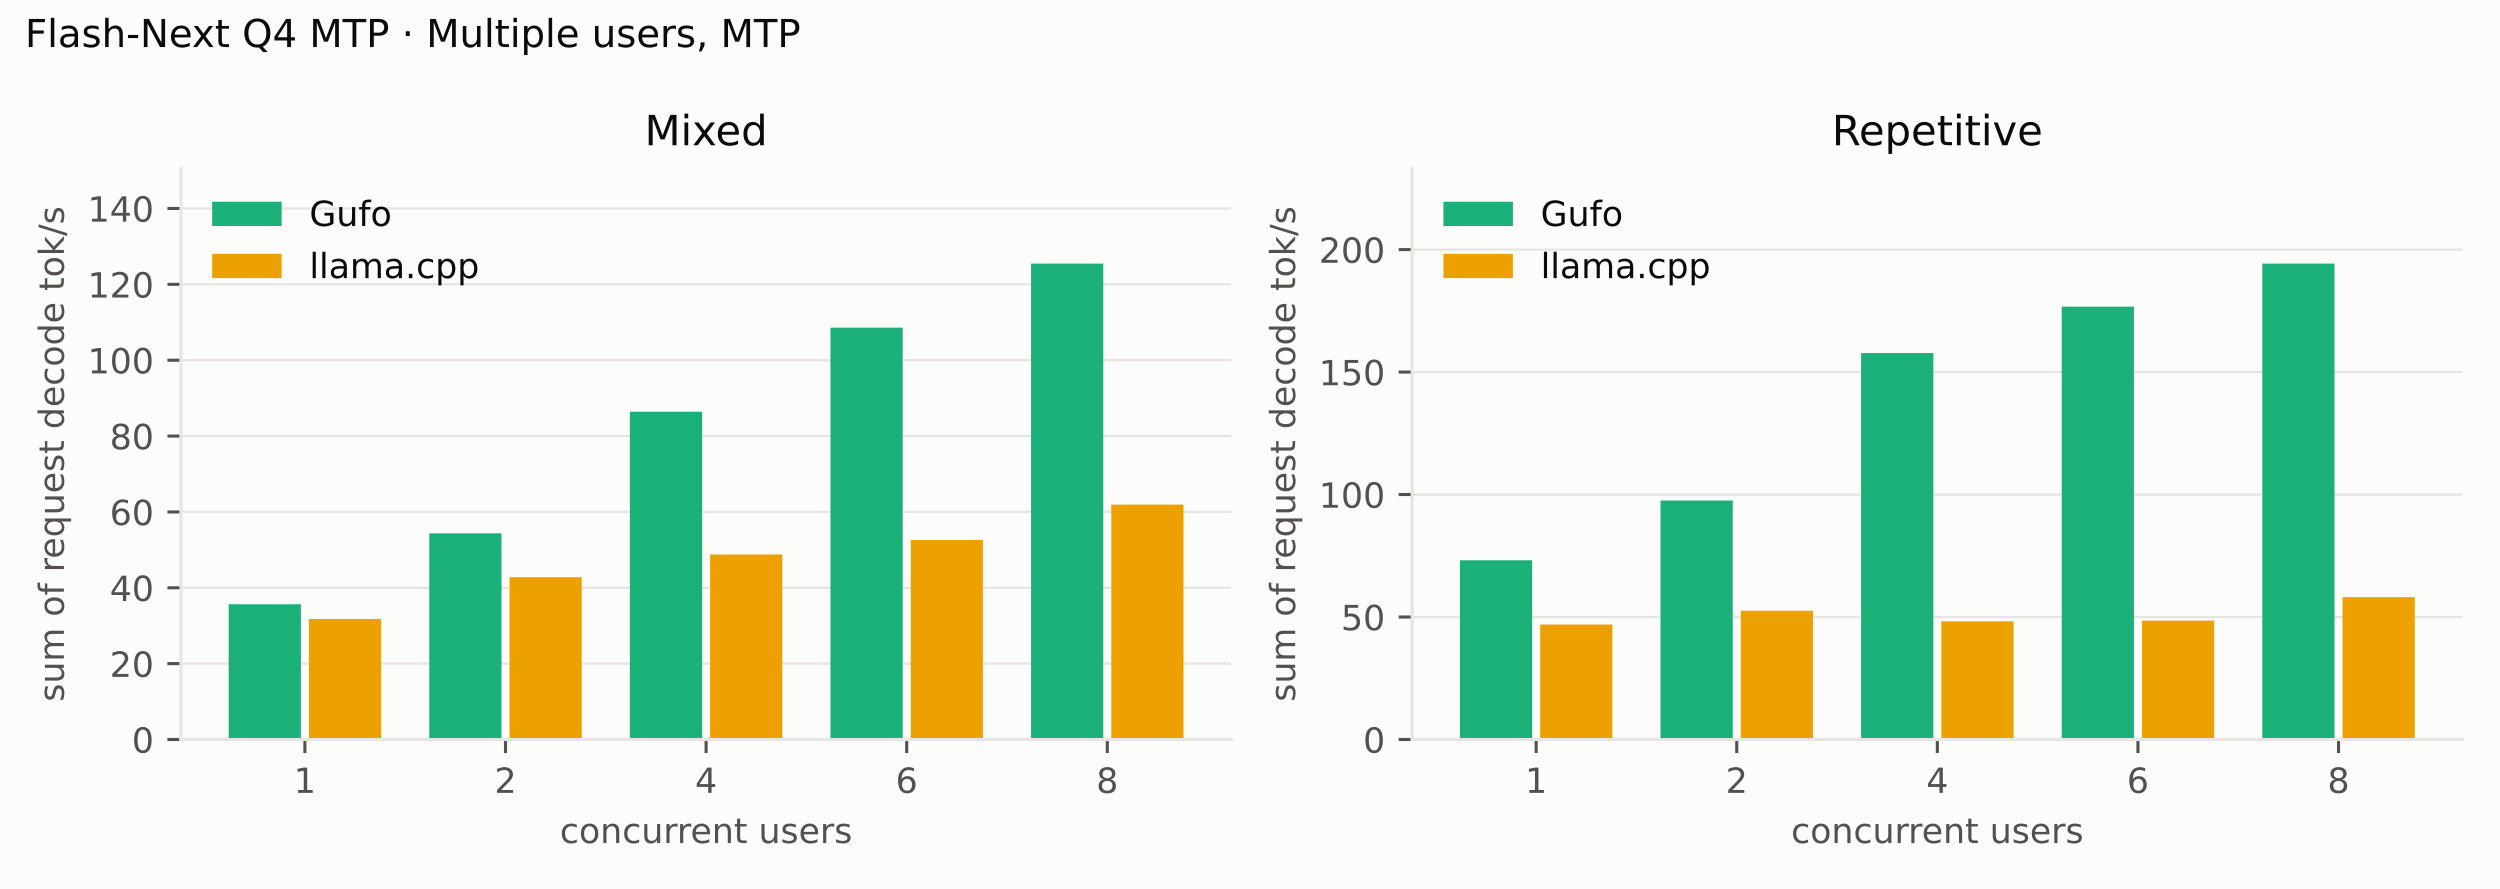
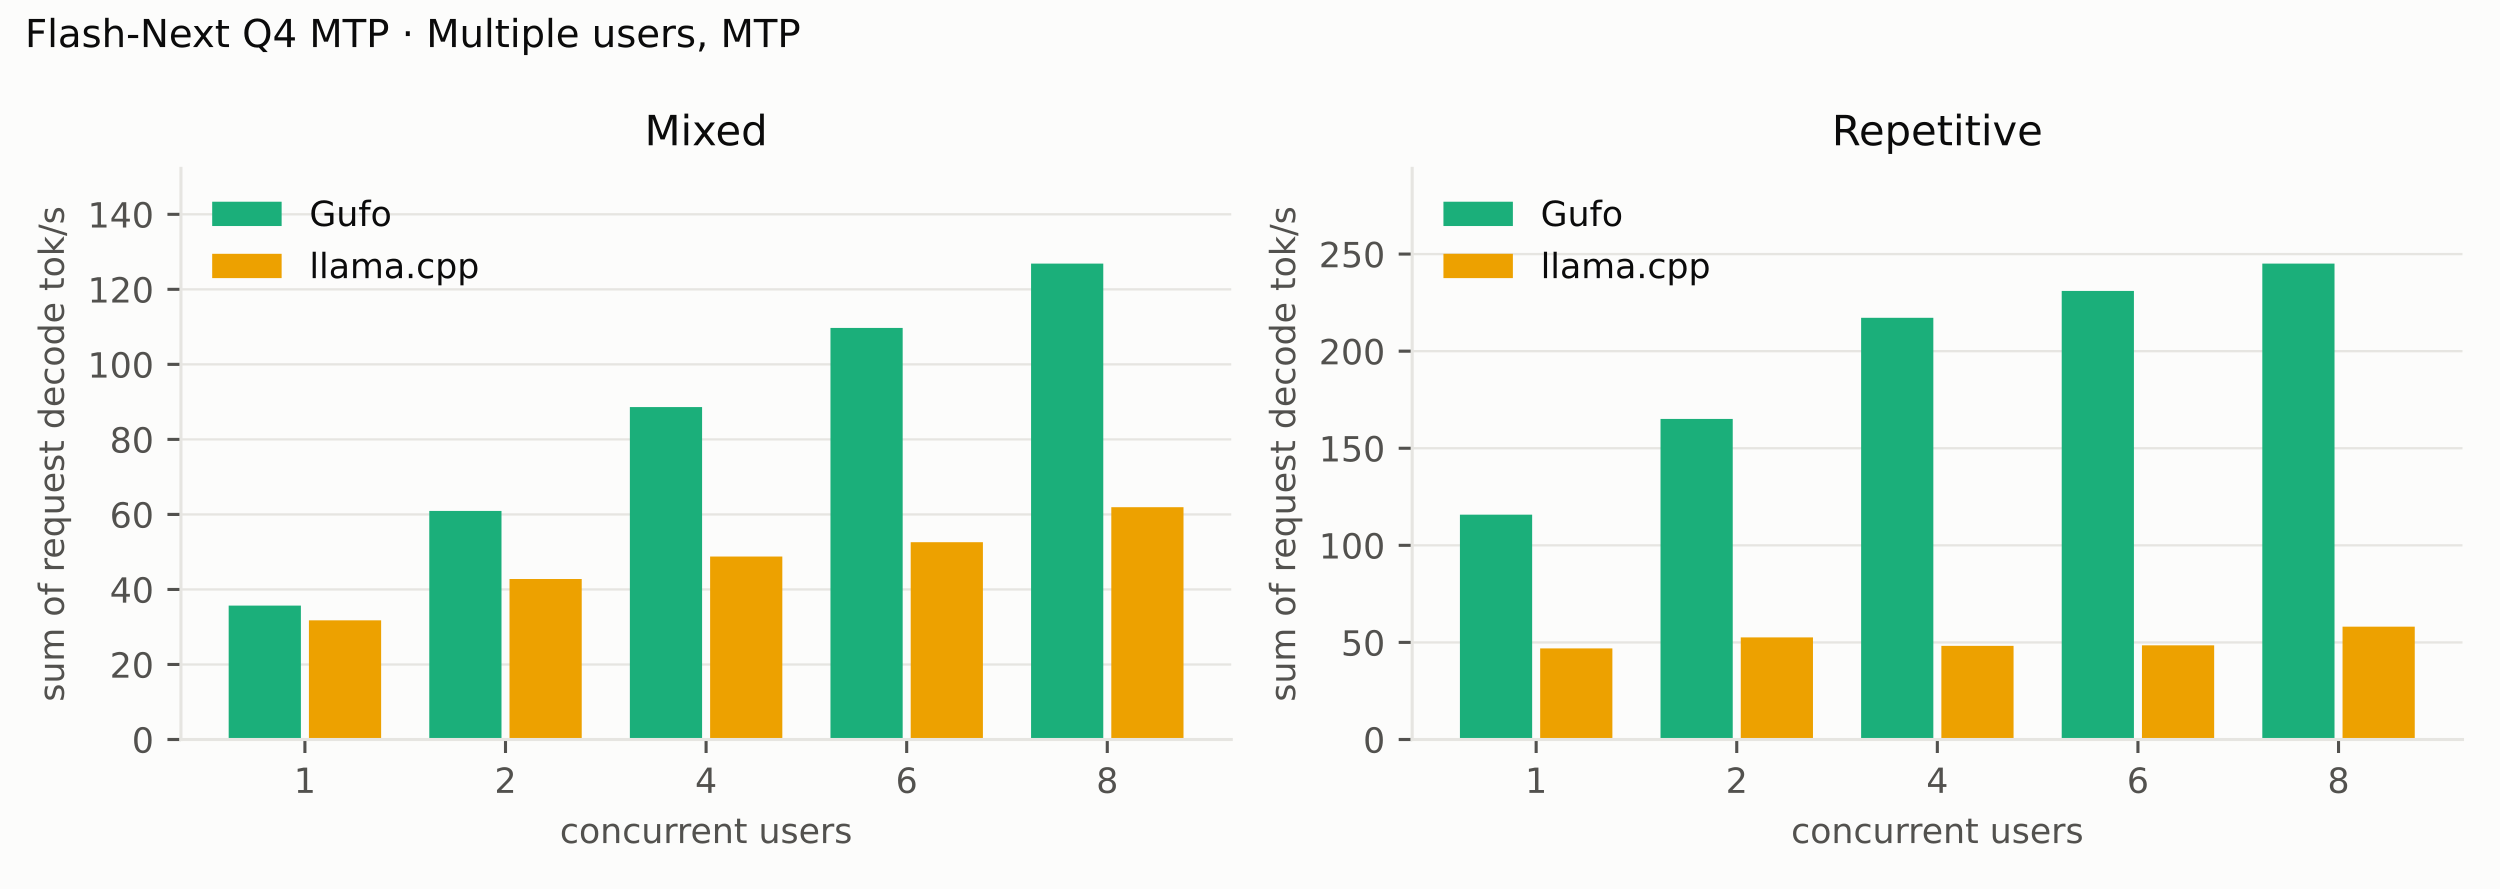
<svg xmlns="http://www.w3.org/2000/svg" xmlns:xlink="http://www.w3.org/1999/xlink" width="648pt" height="230.4pt" viewBox="0 0 648 230.4" version="1.1">
  <defs>
    <style type="text/css">*{stroke-linejoin: round; stroke-linecap: butt}</style>
  </defs>
  <g id="figure_1">
    <g id="patch_1">
      <path d="M 0 230.4 L 648 230.4 L 648 0 L 0 0 z " style="fill: #fcfcfb" />
    </g>
    <g id="axes_1">
      <g id="patch_2">
        <path d="M 46.899 191.68 L 319.14 191.68 L 319.14 43.647 L 46.899 43.647 z " style="fill: #fcfcfb" />
      </g>
      <g id="matplotlib.axis_1">
        <g id="xtick_1">
          <g id="line2d_1">
            <defs>
              <path id="m1ebf051f68" d="M 0 0 L 0 3.5 " style="stroke: #52514e; stroke-width: 0.8" />
            </defs>
            <g>
              <use xlink:href="#m1ebf051f68" x="79.032" y="191.68" style="fill: #52514e; stroke: #52514e; stroke-width: 0.8" />
            </g>
          </g>
          <g id="text_1">
            <text style="font-size: 9px; font-family: 'DejaVu Sans', 'Bitstream Vera Sans', 'Computer Modern Sans Serif', 'Lucida Grande', 'Verdana', 'Geneva', 'Lucid', 'Arial', 'Helvetica', 'Avant Garde', sans-serif; text-anchor: middle; fill: #52514e" x="79.032" y="205.518" transform="rotate(-0 79.03174 205.5179)">1</text>
          </g>
        </g>
        <g id="xtick_2">
          <g id="line2d_2">
            <g>
              <use xlink:href="#m1ebf051f68" x="131.026" y="191.68" style="fill: #52514e; stroke: #52514e; stroke-width: 0.8" />
            </g>
          </g>
          <g id="text_2">
            <text style="font-size: 9px; font-family: 'DejaVu Sans', 'Bitstream Vera Sans', 'Computer Modern Sans Serif', 'Lucida Grande', 'Verdana', 'Geneva', 'Lucid', 'Arial', 'Helvetica', 'Avant Garde', sans-serif; text-anchor: middle; fill: #52514e" x="131.026" y="205.518" transform="rotate(-0 131.0257 205.5179)">2</text>
          </g>
        </g>
        <g id="xtick_3">
          <g id="line2d_3">
            <g>
              <use xlink:href="#m1ebf051f68" x="183.02" y="191.68" style="fill: #52514e; stroke: #52514e; stroke-width: 0.8" />
            </g>
          </g>
          <g id="text_3">
            <text style="font-size: 9px; font-family: 'DejaVu Sans', 'Bitstream Vera Sans', 'Computer Modern Sans Serif', 'Lucida Grande', 'Verdana', 'Geneva', 'Lucid', 'Arial', 'Helvetica', 'Avant Garde', sans-serif; text-anchor: middle; fill: #52514e" x="183.02" y="205.518" transform="rotate(-0 183.0197 205.5179)">4</text>
          </g>
        </g>
        <g id="xtick_4">
          <g id="line2d_4">
            <g>
              <use xlink:href="#m1ebf051f68" x="235.014" y="191.68" style="fill: #52514e; stroke: #52514e; stroke-width: 0.8" />
            </g>
          </g>
          <g id="text_4">
            <text style="font-size: 9px; font-family: 'DejaVu Sans', 'Bitstream Vera Sans', 'Computer Modern Sans Serif', 'Lucida Grande', 'Verdana', 'Geneva', 'Lucid', 'Arial', 'Helvetica', 'Avant Garde', sans-serif; text-anchor: middle; fill: #52514e" x="235.014" y="205.518" transform="rotate(-0 235.0137 205.5179)">6</text>
          </g>
        </g>
        <g id="xtick_5">
          <g id="line2d_5">
            <g>
              <use xlink:href="#m1ebf051f68" x="287.008" y="191.68" style="fill: #52514e; stroke: #52514e; stroke-width: 0.8" />
            </g>
          </g>
          <g id="text_5">
            <text style="font-size: 9px; font-family: 'DejaVu Sans', 'Bitstream Vera Sans', 'Computer Modern Sans Serif', 'Lucida Grande', 'Verdana', 'Geneva', 'Lucid', 'Arial', 'Helvetica', 'Avant Garde', sans-serif; text-anchor: middle; fill: #52514e" x="287.008" y="205.518" transform="rotate(-0 287.0077 205.5179)">8</text>
          </g>
        </g>
        <g id="text_6">
          <text style="font-size: 9px; font-family: 'DejaVu Sans', 'Bitstream Vera Sans', 'Computer Modern Sans Serif', 'Lucida Grande', 'Verdana', 'Geneva', 'Lucid', 'Arial', 'Helvetica', 'Avant Garde', sans-serif; text-anchor: middle; fill: #52514e" x="183.02" y="218.518" transform="rotate(-0 183.0197 218.5179)">concurrent users</text>
        </g>
      </g>
      <g id="matplotlib.axis_2">
        <g id="ytick_1">
          <g id="line2d_6">
            <path d="M 46.899 191.68 L 319.14 191.68 " clip-path="url(#p1bdd1d52e2)" style="fill: none; stroke: #e6e5e1; stroke-width: 0.6; stroke-linecap: square" />
          </g>
          <g id="line2d_7">
            <defs>
              <path id="m680e5b1e24" d="M 0 0 L -3.5 0 " style="stroke: #52514e; stroke-width: 0.8" />
            </defs>
            <g>
              <use xlink:href="#m680e5b1e24" x="46.899" y="191.68" style="fill: #52514e; stroke: #52514e; stroke-width: 0.8" />
            </g>
          </g>
          <g id="text_7">
            <text style="font-size: 9px; font-family: 'DejaVu Sans', 'Bitstream Vera Sans', 'Computer Modern Sans Serif', 'Lucida Grande', 'Verdana', 'Geneva', 'Lucid', 'Arial', 'Helvetica', 'Avant Garde', sans-serif; text-anchor: end; fill: #52514e" x="39.899" y="195.099" transform="rotate(-0 39.89945 195.0989)">0</text>
          </g>
        </g>
        <g id="ytick_2">
          <g id="line2d_8">
-             <path d="M 46.899 172.016 L 319.14 172.016 " clip-path="url(#p1bdd1d52e2)" style="fill: none; stroke: #e6e5e1; stroke-width: 0.6; stroke-linecap: square" />
+             <path d="M 46.899 172.233 L 319.14 172.233 " clip-path="url(#p1bdd1d52e2)" style="fill: none; stroke: #e6e5e1; stroke-width: 0.6; stroke-linecap: square" />
          </g>
          <g id="line2d_9">
            <g>
-               <use xlink:href="#m680e5b1e24" x="46.899" y="172.016" style="fill: #52514e; stroke: #52514e; stroke-width: 0.8" />
+               <use xlink:href="#m680e5b1e24" x="46.899" y="172.233" style="fill: #52514e; stroke: #52514e; stroke-width: 0.8" />
            </g>
          </g>
          <g id="text_8">
-             <text style="font-size: 9px; font-family: 'DejaVu Sans', 'Bitstream Vera Sans', 'Computer Modern Sans Serif', 'Lucida Grande', 'Verdana', 'Geneva', 'Lucid', 'Arial', 'Helvetica', 'Avant Garde', sans-serif; text-anchor: end; fill: #52514e" x="39.899" y="175.435" transform="rotate(-0 39.89945 175.4352)">20</text>
+             <text style="font-size: 9px; font-family: 'DejaVu Sans', 'Bitstream Vera Sans', 'Computer Modern Sans Serif', 'Lucida Grande', 'Verdana', 'Geneva', 'Lucid', 'Arial', 'Helvetica', 'Avant Garde', sans-serif; text-anchor: end; fill: #52514e" x="39.899" y="175.652" transform="rotate(-0 39.89945 175.6521)">20</text>
          </g>
        </g>
        <g id="ytick_3">
          <g id="line2d_10">
-             <path d="M 46.899 152.352 L 319.14 152.352 " clip-path="url(#p1bdd1d52e2)" style="fill: none; stroke: #e6e5e1; stroke-width: 0.6; stroke-linecap: square" />
+             <path d="M 46.899 152.786 L 319.14 152.786 " clip-path="url(#p1bdd1d52e2)" style="fill: none; stroke: #e6e5e1; stroke-width: 0.6; stroke-linecap: square" />
          </g>
          <g id="line2d_11">
            <g>
-               <use xlink:href="#m680e5b1e24" x="46.899" y="152.352" style="fill: #52514e; stroke: #52514e; stroke-width: 0.8" />
+               <use xlink:href="#m680e5b1e24" x="46.899" y="152.786" style="fill: #52514e; stroke: #52514e; stroke-width: 0.8" />
            </g>
          </g>
          <g id="text_9">
-             <text style="font-size: 9px; font-family: 'DejaVu Sans', 'Bitstream Vera Sans', 'Computer Modern Sans Serif', 'Lucida Grande', 'Verdana', 'Geneva', 'Lucid', 'Arial', 'Helvetica', 'Avant Garde', sans-serif; text-anchor: end; fill: #52514e" x="39.899" y="155.771" transform="rotate(-0 39.89945 155.7714)">40</text>
+             <text style="font-size: 9px; font-family: 'DejaVu Sans', 'Bitstream Vera Sans', 'Computer Modern Sans Serif', 'Lucida Grande', 'Verdana', 'Geneva', 'Lucid', 'Arial', 'Helvetica', 'Avant Garde', sans-serif; text-anchor: end; fill: #52514e" x="39.899" y="156.205" transform="rotate(-0 39.89945 156.2054)">40</text>
          </g>
        </g>
        <g id="ytick_4">
          <g id="line2d_12">
-             <path d="M 46.899 132.689 L 319.14 132.689 " clip-path="url(#p1bdd1d52e2)" style="fill: none; stroke: #e6e5e1; stroke-width: 0.6; stroke-linecap: square" />
+             <path d="M 46.899 133.34 L 319.14 133.34 " clip-path="url(#p1bdd1d52e2)" style="fill: none; stroke: #e6e5e1; stroke-width: 0.6; stroke-linecap: square" />
          </g>
          <g id="line2d_13">
            <g>
-               <use xlink:href="#m680e5b1e24" x="46.899" y="132.689" style="fill: #52514e; stroke: #52514e; stroke-width: 0.8" />
+               <use xlink:href="#m680e5b1e24" x="46.899" y="133.34" style="fill: #52514e; stroke: #52514e; stroke-width: 0.8" />
            </g>
          </g>
          <g id="text_10">
-             <text style="font-size: 9px; font-family: 'DejaVu Sans', 'Bitstream Vera Sans', 'Computer Modern Sans Serif', 'Lucida Grande', 'Verdana', 'Geneva', 'Lucid', 'Arial', 'Helvetica', 'Avant Garde', sans-serif; text-anchor: end; fill: #52514e" x="39.899" y="136.108" transform="rotate(-0 39.89945 136.1076)">60</text>
+             <text style="font-size: 9px; font-family: 'DejaVu Sans', 'Bitstream Vera Sans', 'Computer Modern Sans Serif', 'Lucida Grande', 'Verdana', 'Geneva', 'Lucid', 'Arial', 'Helvetica', 'Avant Garde', sans-serif; text-anchor: end; fill: #52514e" x="39.899" y="136.759" transform="rotate(-0 39.89945 136.7586)">60</text>
          </g>
        </g>
        <g id="ytick_5">
          <g id="line2d_14">
-             <path d="M 46.899 113.025 L 319.14 113.025 " clip-path="url(#p1bdd1d52e2)" style="fill: none; stroke: #e6e5e1; stroke-width: 0.6; stroke-linecap: square" />
+             <path d="M 46.899 113.893 L 319.14 113.893 " clip-path="url(#p1bdd1d52e2)" style="fill: none; stroke: #e6e5e1; stroke-width: 0.6; stroke-linecap: square" />
          </g>
          <g id="line2d_15">
            <g>
-               <use xlink:href="#m680e5b1e24" x="46.899" y="113.025" style="fill: #52514e; stroke: #52514e; stroke-width: 0.8" />
+               <use xlink:href="#m680e5b1e24" x="46.899" y="113.893" style="fill: #52514e; stroke: #52514e; stroke-width: 0.8" />
            </g>
          </g>
          <g id="text_11">
-             <text style="font-size: 9px; font-family: 'DejaVu Sans', 'Bitstream Vera Sans', 'Computer Modern Sans Serif', 'Lucida Grande', 'Verdana', 'Geneva', 'Lucid', 'Arial', 'Helvetica', 'Avant Garde', sans-serif; text-anchor: end; fill: #52514e" x="39.899" y="116.444" transform="rotate(-0 39.89945 116.4438)">80</text>
+             <text style="font-size: 9px; font-family: 'DejaVu Sans', 'Bitstream Vera Sans', 'Computer Modern Sans Serif', 'Lucida Grande', 'Verdana', 'Geneva', 'Lucid', 'Arial', 'Helvetica', 'Avant Garde', sans-serif; text-anchor: end; fill: #52514e" x="39.899" y="117.312" transform="rotate(-0 39.89945 117.3118)">80</text>
          </g>
        </g>
        <g id="ytick_6">
          <g id="line2d_16">
-             <path d="M 46.899 93.361 L 319.14 93.361 " clip-path="url(#p1bdd1d52e2)" style="fill: none; stroke: #e6e5e1; stroke-width: 0.6; stroke-linecap: square" />
+             <path d="M 46.899 94.446 L 319.14 94.446 " clip-path="url(#p1bdd1d52e2)" style="fill: none; stroke: #e6e5e1; stroke-width: 0.6; stroke-linecap: square" />
          </g>
          <g id="line2d_17">
            <g>
-               <use xlink:href="#m680e5b1e24" x="46.899" y="93.361" style="fill: #52514e; stroke: #52514e; stroke-width: 0.8" />
+               <use xlink:href="#m680e5b1e24" x="46.899" y="94.446" style="fill: #52514e; stroke: #52514e; stroke-width: 0.8" />
            </g>
          </g>
          <g id="text_12">
-             <text style="font-size: 9px; font-family: 'DejaVu Sans', 'Bitstream Vera Sans', 'Computer Modern Sans Serif', 'Lucida Grande', 'Verdana', 'Geneva', 'Lucid', 'Arial', 'Helvetica', 'Avant Garde', sans-serif; text-anchor: end; fill: #52514e" x="39.899" y="96.78" transform="rotate(-0 39.89945 96.78002)">100</text>
+             <text style="font-size: 9px; font-family: 'DejaVu Sans', 'Bitstream Vera Sans', 'Computer Modern Sans Serif', 'Lucida Grande', 'Verdana', 'Geneva', 'Lucid', 'Arial', 'Helvetica', 'Avant Garde', sans-serif; text-anchor: end; fill: #52514e" x="39.899" y="97.865" transform="rotate(-0 39.89945 97.86496)">100</text>
          </g>
        </g>
        <g id="ytick_7">
          <g id="line2d_18">
-             <path d="M 46.899 73.697 L 319.14 73.697 " clip-path="url(#p1bdd1d52e2)" style="fill: none; stroke: #e6e5e1; stroke-width: 0.6; stroke-linecap: square" />
+             <path d="M 46.899 74.999 L 319.14 74.999 " clip-path="url(#p1bdd1d52e2)" style="fill: none; stroke: #e6e5e1; stroke-width: 0.6; stroke-linecap: square" />
          </g>
          <g id="line2d_19">
            <g>
-               <use xlink:href="#m680e5b1e24" x="46.899" y="73.697" style="fill: #52514e; stroke: #52514e; stroke-width: 0.8" />
+               <use xlink:href="#m680e5b1e24" x="46.899" y="74.999" style="fill: #52514e; stroke: #52514e; stroke-width: 0.8" />
            </g>
          </g>
          <g id="text_13">
-             <text style="font-size: 9px; font-family: 'DejaVu Sans', 'Bitstream Vera Sans', 'Computer Modern Sans Serif', 'Lucida Grande', 'Verdana', 'Geneva', 'Lucid', 'Arial', 'Helvetica', 'Avant Garde', sans-serif; text-anchor: end; fill: #52514e" x="39.899" y="77.116" transform="rotate(-0 39.89945 77.11624)">120</text>
+             <text style="font-size: 9px; font-family: 'DejaVu Sans', 'Bitstream Vera Sans', 'Computer Modern Sans Serif', 'Lucida Grande', 'Verdana', 'Geneva', 'Lucid', 'Arial', 'Helvetica', 'Avant Garde', sans-serif; text-anchor: end; fill: #52514e" x="39.899" y="78.418" transform="rotate(-0 39.89945 78.41817)">120</text>
          </g>
        </g>
        <g id="ytick_8">
          <g id="line2d_20">
-             <path d="M 46.899 54.034 L 319.14 54.034 " clip-path="url(#p1bdd1d52e2)" style="fill: none; stroke: #e6e5e1; stroke-width: 0.6; stroke-linecap: square" />
+             <path d="M 46.899 55.552 L 319.14 55.552 " clip-path="url(#p1bdd1d52e2)" style="fill: none; stroke: #e6e5e1; stroke-width: 0.6; stroke-linecap: square" />
          </g>
          <g id="line2d_21">
            <g>
-               <use xlink:href="#m680e5b1e24" x="46.899" y="54.034" style="fill: #52514e; stroke: #52514e; stroke-width: 0.8" />
+               <use xlink:href="#m680e5b1e24" x="46.899" y="55.552" style="fill: #52514e; stroke: #52514e; stroke-width: 0.8" />
            </g>
          </g>
          <g id="text_14">
-             <text style="font-size: 9px; font-family: 'DejaVu Sans', 'Bitstream Vera Sans', 'Computer Modern Sans Serif', 'Lucida Grande', 'Verdana', 'Geneva', 'Lucid', 'Arial', 'Helvetica', 'Avant Garde', sans-serif; text-anchor: end; fill: #52514e" x="39.899" y="57.452" transform="rotate(-0 39.89945 57.45245)">140</text>
+             <text style="font-size: 9px; font-family: 'DejaVu Sans', 'Bitstream Vera Sans', 'Computer Modern Sans Serif', 'Lucida Grande', 'Verdana', 'Geneva', 'Lucid', 'Arial', 'Helvetica', 'Avant Garde', sans-serif; text-anchor: end; fill: #52514e" x="39.899" y="58.971" transform="rotate(-0 39.89945 58.97137)">140</text>
          </g>
        </g>
        <g id="text_15">
          <text style="font-size: 9px; font-family: 'DejaVu Sans', 'Bitstream Vera Sans', 'Computer Modern Sans Serif', 'Lucida Grande', 'Verdana', 'Geneva', 'Lucid', 'Arial', 'Helvetica', 'Avant Garde', sans-serif; text-anchor: middle; fill: #52514e" x="16.559" y="117.664" transform="rotate(-90 16.55859 117.6635)">sum of request decode tok/s</text>
        </g>
      </g>
      <g id="patch_3">
-         <path d="M 59.274 191.68 L 77.992 191.68 L 77.992 156.619 L 59.274 156.619 z " clip-path="url(#p1bdd1d52e2)" style="fill: #1baf7a" />
+         <path d="M 59.274 191.68 L 77.992 191.68 L 77.992 156.977 L 59.274 156.977 z " clip-path="url(#p1bdd1d52e2)" style="fill: #1baf7a" />
      </g>
      <g id="patch_4">
-         <path d="M 111.268 191.68 L 129.986 191.68 L 129.986 138.244 L 111.268 138.244 z " clip-path="url(#p1bdd1d52e2)" style="fill: #1baf7a" />
+         <path d="M 111.268 191.68 L 129.986 191.68 L 129.986 132.435 L 111.268 132.435 z " clip-path="url(#p1bdd1d52e2)" style="fill: #1baf7a" />
      </g>
      <g id="patch_5">
-         <path d="M 163.262 191.68 L 181.98 191.68 L 181.98 106.713 L 163.262 106.713 z " clip-path="url(#p1bdd1d52e2)" style="fill: #1baf7a" />
+         <path d="M 163.262 191.68 L 181.98 191.68 L 181.98 105.511 L 163.262 105.511 z " clip-path="url(#p1bdd1d52e2)" style="fill: #1baf7a" />
      </g>
      <g id="patch_6">
-         <path d="M 215.256 191.68 L 233.974 191.68 L 233.974 84.925 L 215.256 84.925 z " clip-path="url(#p1bdd1d52e2)" style="fill: #1baf7a" />
+         <path d="M 215.256 191.68 L 233.974 191.68 L 233.974 84.995 L 215.256 84.995 z " clip-path="url(#p1bdd1d52e2)" style="fill: #1baf7a" />
      </g>
      <g id="patch_7">
        <path d="M 267.25 191.68 L 285.968 191.68 L 285.968 68.319 L 267.25 68.319 z " clip-path="url(#p1bdd1d52e2)" style="fill: #1baf7a" />
      </g>
      <g id="patch_8">
-         <path d="M 80.072 191.68 L 98.789 191.68 L 98.789 160.444 L 80.072 160.444 z " clip-path="url(#p1bdd1d52e2)" style="fill: #eda100" />
+         <path d="M 80.072 191.68 L 98.789 191.68 L 98.789 160.789 L 80.072 160.789 z " clip-path="url(#p1bdd1d52e2)" style="fill: #eda100" />
      </g>
      <g id="patch_9">
-         <path d="M 132.066 191.68 L 150.783 191.68 L 150.783 149.609 L 132.066 149.609 z " clip-path="url(#p1bdd1d52e2)" style="fill: #eda100" />
+         <path d="M 132.066 191.68 L 150.783 191.68 L 150.783 150.074 L 132.066 150.074 z " clip-path="url(#p1bdd1d52e2)" style="fill: #eda100" />
      </g>
      <g id="patch_10">
-         <path d="M 184.06 191.68 L 202.777 191.68 L 202.777 143.72 L 184.06 143.72 z " clip-path="url(#p1bdd1d52e2)" style="fill: #eda100" />
+         <path d="M 184.06 191.68 L 202.777 191.68 L 202.777 144.249 L 184.06 144.249 z " clip-path="url(#p1bdd1d52e2)" style="fill: #eda100" />
      </g>
      <g id="patch_11">
-         <path d="M 236.054 191.68 L 254.771 191.68 L 254.771 139.974 L 236.054 139.974 z " clip-path="url(#p1bdd1d52e2)" style="fill: #eda100" />
+         <path d="M 236.054 191.68 L 254.771 191.68 L 254.771 140.545 L 236.054 140.545 z " clip-path="url(#p1bdd1d52e2)" style="fill: #eda100" />
      </g>
      <g id="patch_12">
-         <path d="M 288.048 191.68 L 306.765 191.68 L 306.765 130.801 L 288.048 130.801 z " clip-path="url(#p1bdd1d52e2)" style="fill: #eda100" />
+         <path d="M 288.048 191.68 L 306.765 191.68 L 306.765 131.473 L 288.048 131.473 z " clip-path="url(#p1bdd1d52e2)" style="fill: #eda100" />
      </g>
      <g id="patch_13">
        <path d="M 46.899 191.68 L 46.899 43.647 " style="fill: none; stroke: #e6e5e1; stroke-width: 0.8; stroke-linejoin: miter; stroke-linecap: square" />
      </g>
      <g id="patch_14">
        <path d="M 46.899 191.68 L 319.14 191.68 " style="fill: none; stroke: #e6e5e1; stroke-width: 0.8; stroke-linejoin: miter; stroke-linecap: square" />
      </g>
      <g id="text_16">
        <text style="font-size: 10.8px; font-family: 'DejaVu Sans', 'Bitstream Vera Sans', 'Computer Modern Sans Serif', 'Lucida Grande', 'Verdana', 'Geneva', 'Lucid', 'Arial', 'Helvetica', 'Avant Garde', sans-serif; text-anchor: middle; fill: #0b0b0b" x="183.02" y="37.647" transform="rotate(-0 183.0197 37.64709)">Mixed</text>
      </g>
      <g id="legend_1">
        <g id="patch_15">
          <path d="M 54.999 58.586 L 72.999 58.586 L 72.999 52.286 L 54.999 52.286 z " style="fill: #1baf7a" />
        </g>
        <g id="text_17">
          <text style="font-size: 9px; font-family: 'DejaVu Sans', 'Bitstream Vera Sans', 'Computer Modern Sans Serif', 'Lucida Grande', 'Verdana', 'Geneva', 'Lucid', 'Arial', 'Helvetica', 'Avant Garde', sans-serif; text-anchor: start; fill: #0b0b0b" x="80.199" y="58.586" transform="rotate(-0 80.19945 58.58569)">Gufo</text>
        </g>
        <g id="patch_16">
          <path d="M 54.999 72.086 L 72.999 72.086 L 72.999 65.786 L 54.999 65.786 z " style="fill: #eda100" />
        </g>
        <g id="text_18">
          <text style="font-size: 9px; font-family: 'DejaVu Sans', 'Bitstream Vera Sans', 'Computer Modern Sans Serif', 'Lucida Grande', 'Verdana', 'Geneva', 'Lucid', 'Arial', 'Helvetica', 'Avant Garde', sans-serif; text-anchor: start; fill: #0b0b0b" x="80.199" y="72.086" transform="rotate(-0 80.19945 72.08639)">llama.cpp</text>
        </g>
      </g>
    </g>
    <g id="axes_2">
      <g id="patch_17">
        <path d="M 366.039 191.68 L 638.28 191.68 L 638.28 43.647 L 366.039 43.647 z " style="fill: #fcfcfb" />
      </g>
      <g id="matplotlib.axis_3">
        <g id="xtick_6">
          <g id="line2d_22">
            <g>
              <use xlink:href="#m1ebf051f68" x="398.172" y="191.68" style="fill: #52514e; stroke: #52514e; stroke-width: 0.8" />
            </g>
          </g>
          <g id="text_19">
            <text style="font-size: 9px; font-family: 'DejaVu Sans', 'Bitstream Vera Sans', 'Computer Modern Sans Serif', 'Lucida Grande', 'Verdana', 'Geneva', 'Lucid', 'Arial', 'Helvetica', 'Avant Garde', sans-serif; text-anchor: middle; fill: #52514e" x="398.172" y="205.518" transform="rotate(-0 398.1717 205.5179)">1</text>
          </g>
        </g>
        <g id="xtick_7">
          <g id="line2d_23">
            <g>
              <use xlink:href="#m1ebf051f68" x="450.166" y="191.68" style="fill: #52514e; stroke: #52514e; stroke-width: 0.8" />
            </g>
          </g>
          <g id="text_20">
            <text style="font-size: 9px; font-family: 'DejaVu Sans', 'Bitstream Vera Sans', 'Computer Modern Sans Serif', 'Lucida Grande', 'Verdana', 'Geneva', 'Lucid', 'Arial', 'Helvetica', 'Avant Garde', sans-serif; text-anchor: middle; fill: #52514e" x="450.166" y="205.518" transform="rotate(-0 450.1657 205.5179)">2</text>
          </g>
        </g>
        <g id="xtick_8">
          <g id="line2d_24">
            <g>
              <use xlink:href="#m1ebf051f68" x="502.16" y="191.68" style="fill: #52514e; stroke: #52514e; stroke-width: 0.8" />
            </g>
          </g>
          <g id="text_21">
            <text style="font-size: 9px; font-family: 'DejaVu Sans', 'Bitstream Vera Sans', 'Computer Modern Sans Serif', 'Lucida Grande', 'Verdana', 'Geneva', 'Lucid', 'Arial', 'Helvetica', 'Avant Garde', sans-serif; text-anchor: middle; fill: #52514e" x="502.16" y="205.518" transform="rotate(-0 502.1597 205.5179)">4</text>
          </g>
        </g>
        <g id="xtick_9">
          <g id="line2d_25">
            <g>
              <use xlink:href="#m1ebf051f68" x="554.154" y="191.68" style="fill: #52514e; stroke: #52514e; stroke-width: 0.8" />
            </g>
          </g>
          <g id="text_22">
            <text style="font-size: 9px; font-family: 'DejaVu Sans', 'Bitstream Vera Sans', 'Computer Modern Sans Serif', 'Lucida Grande', 'Verdana', 'Geneva', 'Lucid', 'Arial', 'Helvetica', 'Avant Garde', sans-serif; text-anchor: middle; fill: #52514e" x="554.154" y="205.518" transform="rotate(-0 554.1537 205.5179)">6</text>
          </g>
        </g>
        <g id="xtick_10">
          <g id="line2d_26">
            <g>
              <use xlink:href="#m1ebf051f68" x="606.148" y="191.68" style="fill: #52514e; stroke: #52514e; stroke-width: 0.8" />
            </g>
          </g>
          <g id="text_23">
            <text style="font-size: 9px; font-family: 'DejaVu Sans', 'Bitstream Vera Sans', 'Computer Modern Sans Serif', 'Lucida Grande', 'Verdana', 'Geneva', 'Lucid', 'Arial', 'Helvetica', 'Avant Garde', sans-serif; text-anchor: middle; fill: #52514e" x="606.148" y="205.518" transform="rotate(-0 606.1477 205.5179)">8</text>
          </g>
        </g>
        <g id="text_24">
          <text style="font-size: 9px; font-family: 'DejaVu Sans', 'Bitstream Vera Sans', 'Computer Modern Sans Serif', 'Lucida Grande', 'Verdana', 'Geneva', 'Lucid', 'Arial', 'Helvetica', 'Avant Garde', sans-serif; text-anchor: middle; fill: #52514e" x="502.16" y="218.518" transform="rotate(-0 502.1597 218.5179)">concurrent users</text>
        </g>
      </g>
      <g id="matplotlib.axis_4">
        <g id="ytick_9">
          <g id="line2d_27">
            <path d="M 366.039 191.68 L 638.28 191.68 " clip-path="url(#pbed3e39741)" style="fill: none; stroke: #e6e5e1; stroke-width: 0.6; stroke-linecap: square" />
          </g>
          <g id="line2d_28">
            <g>
              <use xlink:href="#m680e5b1e24" x="366.039" y="191.68" style="fill: #52514e; stroke: #52514e; stroke-width: 0.8" />
            </g>
          </g>
          <g id="text_25">
            <text style="font-size: 9px; font-family: 'DejaVu Sans', 'Bitstream Vera Sans', 'Computer Modern Sans Serif', 'Lucida Grande', 'Verdana', 'Geneva', 'Lucid', 'Arial', 'Helvetica', 'Avant Garde', sans-serif; text-anchor: end; fill: #52514e" x="359.039" y="195.099" transform="rotate(-0 359.0395 195.0989)">0</text>
          </g>
        </g>
        <g id="ytick_10">
          <g id="line2d_29">
-             <path d="M 366.039 159.933 L 638.28 159.933 " clip-path="url(#pbed3e39741)" style="fill: none; stroke: #e6e5e1; stroke-width: 0.6; stroke-linecap: square" />
+             <path d="M 366.039 166.516 L 638.28 166.516 " clip-path="url(#pbed3e39741)" style="fill: none; stroke: #e6e5e1; stroke-width: 0.6; stroke-linecap: square" />
          </g>
          <g id="line2d_30">
            <g>
-               <use xlink:href="#m680e5b1e24" x="366.039" y="159.933" style="fill: #52514e; stroke: #52514e; stroke-width: 0.8" />
+               <use xlink:href="#m680e5b1e24" x="366.039" y="166.516" style="fill: #52514e; stroke: #52514e; stroke-width: 0.8" />
            </g>
          </g>
          <g id="text_26">
-             <text style="font-size: 9px; font-family: 'DejaVu Sans', 'Bitstream Vera Sans', 'Computer Modern Sans Serif', 'Lucida Grande', 'Verdana', 'Geneva', 'Lucid', 'Arial', 'Helvetica', 'Avant Garde', sans-serif; text-anchor: end; fill: #52514e" x="359.039" y="163.352" transform="rotate(-0 359.0395 163.3524)">50</text>
+             <text style="font-size: 9px; font-family: 'DejaVu Sans', 'Bitstream Vera Sans', 'Computer Modern Sans Serif', 'Lucida Grande', 'Verdana', 'Geneva', 'Lucid', 'Arial', 'Helvetica', 'Avant Garde', sans-serif; text-anchor: end; fill: #52514e" x="359.039" y="169.935" transform="rotate(-0 359.0395 169.9346)">50</text>
          </g>
        </g>
        <g id="ytick_11">
          <g id="line2d_31">
-             <path d="M 366.039 128.187 L 638.28 128.187 " clip-path="url(#pbed3e39741)" style="fill: none; stroke: #e6e5e1; stroke-width: 0.6; stroke-linecap: square" />
+             <path d="M 366.039 141.351 L 638.28 141.351 " clip-path="url(#pbed3e39741)" style="fill: none; stroke: #e6e5e1; stroke-width: 0.6; stroke-linecap: square" />
          </g>
          <g id="line2d_32">
            <g>
-               <use xlink:href="#m680e5b1e24" x="366.039" y="128.187" style="fill: #52514e; stroke: #52514e; stroke-width: 0.8" />
+               <use xlink:href="#m680e5b1e24" x="366.039" y="141.351" style="fill: #52514e; stroke: #52514e; stroke-width: 0.8" />
            </g>
          </g>
          <g id="text_27">
-             <text style="font-size: 9px; font-family: 'DejaVu Sans', 'Bitstream Vera Sans', 'Computer Modern Sans Serif', 'Lucida Grande', 'Verdana', 'Geneva', 'Lucid', 'Arial', 'Helvetica', 'Avant Garde', sans-serif; text-anchor: end; fill: #52514e" x="359.039" y="131.606" transform="rotate(-0 359.0395 131.6058)">100</text>
+             <text style="font-size: 9px; font-family: 'DejaVu Sans', 'Bitstream Vera Sans', 'Computer Modern Sans Serif', 'Lucida Grande', 'Verdana', 'Geneva', 'Lucid', 'Arial', 'Helvetica', 'Avant Garde', sans-serif; text-anchor: end; fill: #52514e" x="359.039" y="144.77" transform="rotate(-0 359.0395 144.7702)">100</text>
          </g>
        </g>
        <g id="ytick_12">
          <g id="line2d_33">
-             <path d="M 366.039 96.44 L 638.28 96.44 " clip-path="url(#pbed3e39741)" style="fill: none; stroke: #e6e5e1; stroke-width: 0.6; stroke-linecap: square" />
+             <path d="M 366.039 116.187 L 638.28 116.187 " clip-path="url(#pbed3e39741)" style="fill: none; stroke: #e6e5e1; stroke-width: 0.6; stroke-linecap: square" />
          </g>
          <g id="line2d_34">
            <g>
-               <use xlink:href="#m680e5b1e24" x="366.039" y="96.44" style="fill: #52514e; stroke: #52514e; stroke-width: 0.8" />
+               <use xlink:href="#m680e5b1e24" x="366.039" y="116.187" style="fill: #52514e; stroke: #52514e; stroke-width: 0.8" />
            </g>
          </g>
          <g id="text_28">
-             <text style="font-size: 9px; font-family: 'DejaVu Sans', 'Bitstream Vera Sans', 'Computer Modern Sans Serif', 'Lucida Grande', 'Verdana', 'Geneva', 'Lucid', 'Arial', 'Helvetica', 'Avant Garde', sans-serif; text-anchor: end; fill: #52514e" x="359.039" y="99.859" transform="rotate(-0 359.0395 99.85929)">150</text>
+             <text style="font-size: 9px; font-family: 'DejaVu Sans', 'Bitstream Vera Sans', 'Computer Modern Sans Serif', 'Lucida Grande', 'Verdana', 'Geneva', 'Lucid', 'Arial', 'Helvetica', 'Avant Garde', sans-serif; text-anchor: end; fill: #52514e" x="359.039" y="119.606" transform="rotate(-0 359.0395 119.6058)">150</text>
          </g>
        </g>
        <g id="ytick_13">
          <g id="line2d_35">
-             <path d="M 366.039 64.694 L 638.28 64.694 " clip-path="url(#pbed3e39741)" style="fill: none; stroke: #e6e5e1; stroke-width: 0.6; stroke-linecap: square" />
+             <path d="M 366.039 91.023 L 638.28 91.023 " clip-path="url(#pbed3e39741)" style="fill: none; stroke: #e6e5e1; stroke-width: 0.6; stroke-linecap: square" />
          </g>
          <g id="line2d_36">
            <g>
-               <use xlink:href="#m680e5b1e24" x="366.039" y="64.694" style="fill: #52514e; stroke: #52514e; stroke-width: 0.8" />
+               <use xlink:href="#m680e5b1e24" x="366.039" y="91.023" style="fill: #52514e; stroke: #52514e; stroke-width: 0.8" />
            </g>
          </g>
          <g id="text_29">
-             <text style="font-size: 9px; font-family: 'DejaVu Sans', 'Bitstream Vera Sans', 'Computer Modern Sans Serif', 'Lucida Grande', 'Verdana', 'Geneva', 'Lucid', 'Arial', 'Helvetica', 'Avant Garde', sans-serif; text-anchor: end; fill: #52514e" x="359.039" y="68.113" transform="rotate(-0 359.0395 68.11273)">200</text>
-           </g>
-         </g>
-         <g id="text_30">
+             <text style="font-size: 9px; font-family: 'DejaVu Sans', 'Bitstream Vera Sans', 'Computer Modern Sans Serif', 'Lucida Grande', 'Verdana', 'Geneva', 'Lucid', 'Arial', 'Helvetica', 'Avant Garde', sans-serif; text-anchor: end; fill: #52514e" x="359.039" y="94.441" transform="rotate(-0 359.0395 94.44148)">200</text>
+           </g>
+         </g>
+         <g id="ytick_14">
+           <g id="line2d_37">
+             <path d="M 366.039 65.858 L 638.28 65.858 " clip-path="url(#pbed3e39741)" style="fill: none; stroke: #e6e5e1; stroke-width: 0.6; stroke-linecap: square" />
+           </g>
+           <g id="line2d_38">
+             <g>
+               <use xlink:href="#m680e5b1e24" x="366.039" y="65.858" style="fill: #52514e; stroke: #52514e; stroke-width: 0.8" />
+             </g>
+           </g>
+           <g id="text_30">
+             <text style="font-size: 9px; font-family: 'DejaVu Sans', 'Bitstream Vera Sans', 'Computer Modern Sans Serif', 'Lucida Grande', 'Verdana', 'Geneva', 'Lucid', 'Arial', 'Helvetica', 'Avant Garde', sans-serif; text-anchor: end; fill: #52514e" x="359.039" y="69.277" transform="rotate(-0 359.0395 69.27711)">250</text>
+           </g>
+         </g>
+         <g id="text_31">
          <text style="font-size: 9px; font-family: 'DejaVu Sans', 'Bitstream Vera Sans', 'Computer Modern Sans Serif', 'Lucida Grande', 'Verdana', 'Geneva', 'Lucid', 'Arial', 'Helvetica', 'Avant Garde', sans-serif; text-anchor: middle; fill: #52514e" x="335.699" y="117.664" transform="rotate(-90 335.6986 117.6635)">sum of request decode tok/s</text>
        </g>
      </g>
      <g id="patch_18">
-         <path d="M 378.414 191.68 L 397.132 191.68 L 397.132 145.222 L 378.414 145.222 z " clip-path="url(#pbed3e39741)" style="fill: #1baf7a" />
+         <path d="M 378.414 191.68 L 397.132 191.68 L 397.132 133.404 L 378.414 133.404 z " clip-path="url(#pbed3e39741)" style="fill: #1baf7a" />
      </g>
      <g id="patch_19">
-         <path d="M 430.408 191.68 L 449.126 191.68 L 449.126 129.742 L 430.408 129.742 z " clip-path="url(#pbed3e39741)" style="fill: #1baf7a" />
+         <path d="M 430.408 191.68 L 449.126 191.68 L 449.126 108.592 L 430.408 108.592 z " clip-path="url(#pbed3e39741)" style="fill: #1baf7a" />
      </g>
      <g id="patch_20">
-         <path d="M 482.402 191.68 L 501.12 191.68 L 501.12 91.513 L 482.402 91.513 z " clip-path="url(#pbed3e39741)" style="fill: #1baf7a" />
+         <path d="M 482.402 191.68 L 501.12 191.68 L 501.12 82.371 L 482.402 82.371 z " clip-path="url(#pbed3e39741)" style="fill: #1baf7a" />
      </g>
      <g id="patch_21">
-         <path d="M 534.396 191.68 L 553.114 191.68 L 553.114 79.488 L 534.396 79.488 z " clip-path="url(#pbed3e39741)" style="fill: #1baf7a" />
+         <path d="M 534.396 191.68 L 553.114 191.68 L 553.114 75.406 L 534.396 75.406 z " clip-path="url(#pbed3e39741)" style="fill: #1baf7a" />
      </g>
      <g id="patch_22">
        <path d="M 586.39 191.68 L 605.108 191.68 L 605.108 68.319 L 586.39 68.319 z " clip-path="url(#pbed3e39741)" style="fill: #1baf7a" />
      </g>
      <g id="patch_23">
-         <path d="M 399.212 191.68 L 417.929 191.68 L 417.929 161.883 L 399.212 161.883 z " clip-path="url(#pbed3e39741)" style="fill: #eda100" />
+         <path d="M 399.212 191.68 L 417.929 191.68 L 417.929 168.061 L 399.212 168.061 z " clip-path="url(#pbed3e39741)" style="fill: #eda100" />
      </g>
      <g id="patch_24">
-         <path d="M 451.206 191.68 L 469.923 191.68 L 469.923 158.302 L 451.206 158.302 z " clip-path="url(#pbed3e39741)" style="fill: #eda100" />
+         <path d="M 451.206 191.68 L 469.923 191.68 L 469.923 165.222 L 451.206 165.222 z " clip-path="url(#pbed3e39741)" style="fill: #eda100" />
      </g>
      <g id="patch_25">
-         <path d="M 503.2 191.68 L 521.917 191.68 L 521.917 161.057 L 503.2 161.057 z " clip-path="url(#pbed3e39741)" style="fill: #eda100" />
+         <path d="M 503.2 191.68 L 521.917 191.68 L 521.917 167.406 L 503.2 167.406 z " clip-path="url(#pbed3e39741)" style="fill: #eda100" />
      </g>
      <g id="patch_26">
-         <path d="M 555.194 191.68 L 573.911 191.68 L 573.911 160.879 L 555.194 160.879 z " clip-path="url(#pbed3e39741)" style="fill: #eda100" />
+         <path d="M 555.194 191.68 L 573.911 191.68 L 573.911 167.266 L 555.194 167.266 z " clip-path="url(#pbed3e39741)" style="fill: #eda100" />
      </g>
      <g id="patch_27">
-         <path d="M 607.188 191.68 L 625.905 191.68 L 625.905 154.771 L 607.188 154.771 z " clip-path="url(#pbed3e39741)" style="fill: #eda100" />
+         <path d="M 607.188 191.68 L 625.905 191.68 L 625.905 162.424 L 607.188 162.424 z " clip-path="url(#pbed3e39741)" style="fill: #eda100" />
      </g>
      <g id="patch_28">
        <path d="M 366.039 191.68 L 366.039 43.647 " style="fill: none; stroke: #e6e5e1; stroke-width: 0.8; stroke-linejoin: miter; stroke-linecap: square" />
      </g>
      <g id="patch_29">
        <path d="M 366.039 191.68 L 638.28 191.68 " style="fill: none; stroke: #e6e5e1; stroke-width: 0.8; stroke-linejoin: miter; stroke-linecap: square" />
      </g>
-       <g id="text_31">
+       <g id="text_32">
        <text style="font-size: 10.8px; font-family: 'DejaVu Sans', 'Bitstream Vera Sans', 'Computer Modern Sans Serif', 'Lucida Grande', 'Verdana', 'Geneva', 'Lucid', 'Arial', 'Helvetica', 'Avant Garde', sans-serif; text-anchor: middle; fill: #0b0b0b" x="502.16" y="37.647" transform="rotate(-0 502.1597 37.64709)">Repetitive</text>
      </g>
      <g id="legend_2">
        <g id="patch_30">
          <path d="M 374.139 58.586 L 392.139 58.586 L 392.139 52.286 L 374.139 52.286 z " style="fill: #1baf7a" />
        </g>
-         <g id="text_32">
+         <g id="text_33">
          <text style="font-size: 9px; font-family: 'DejaVu Sans', 'Bitstream Vera Sans', 'Computer Modern Sans Serif', 'Lucida Grande', 'Verdana', 'Geneva', 'Lucid', 'Arial', 'Helvetica', 'Avant Garde', sans-serif; text-anchor: start; fill: #0b0b0b" x="399.339" y="58.586" transform="rotate(-0 399.3395 58.58569)">Gufo</text>
        </g>
        <g id="patch_31">
          <path d="M 374.139 72.086 L 392.139 72.086 L 392.139 65.786 L 374.139 65.786 z " style="fill: #eda100" />
        </g>
-         <g id="text_33">
+         <g id="text_34">
          <text style="font-size: 9px; font-family: 'DejaVu Sans', 'Bitstream Vera Sans', 'Computer Modern Sans Serif', 'Lucida Grande', 'Verdana', 'Geneva', 'Lucid', 'Arial', 'Helvetica', 'Avant Garde', sans-serif; text-anchor: start; fill: #0b0b0b" x="399.339" y="72.086" transform="rotate(-0 399.3395 72.08639)">llama.cpp</text>
        </g>
      </g>
    </g>
-     <g id="text_34">
+     <g id="text_35">
      <text style="font-size: 10px; font-family: 'DejaVu Sans', 'Bitstream Vera Sans', 'Computer Modern Sans Serif', 'Lucida Grande', 'Verdana', 'Geneva', 'Lucid', 'Arial', 'Helvetica', 'Avant Garde', sans-serif; text-anchor: start; fill: #0b0b0b" x="6.48" y="12.206" transform="rotate(-0 6.48 12.20644)">Flash-Next Q4 MTP · Multiple users, MTP</text>
    </g>
  </g>
  <defs>
    <clipPath id="p1bdd1d52e2">
      <rect x="46.899" y="43.647" width="272.241" height="148.033" />
    </clipPath>
    <clipPath id="pbed3e39741">
      <rect x="366.039" y="43.647" width="272.241" height="148.033" />
    </clipPath>
  </defs>
</svg>
